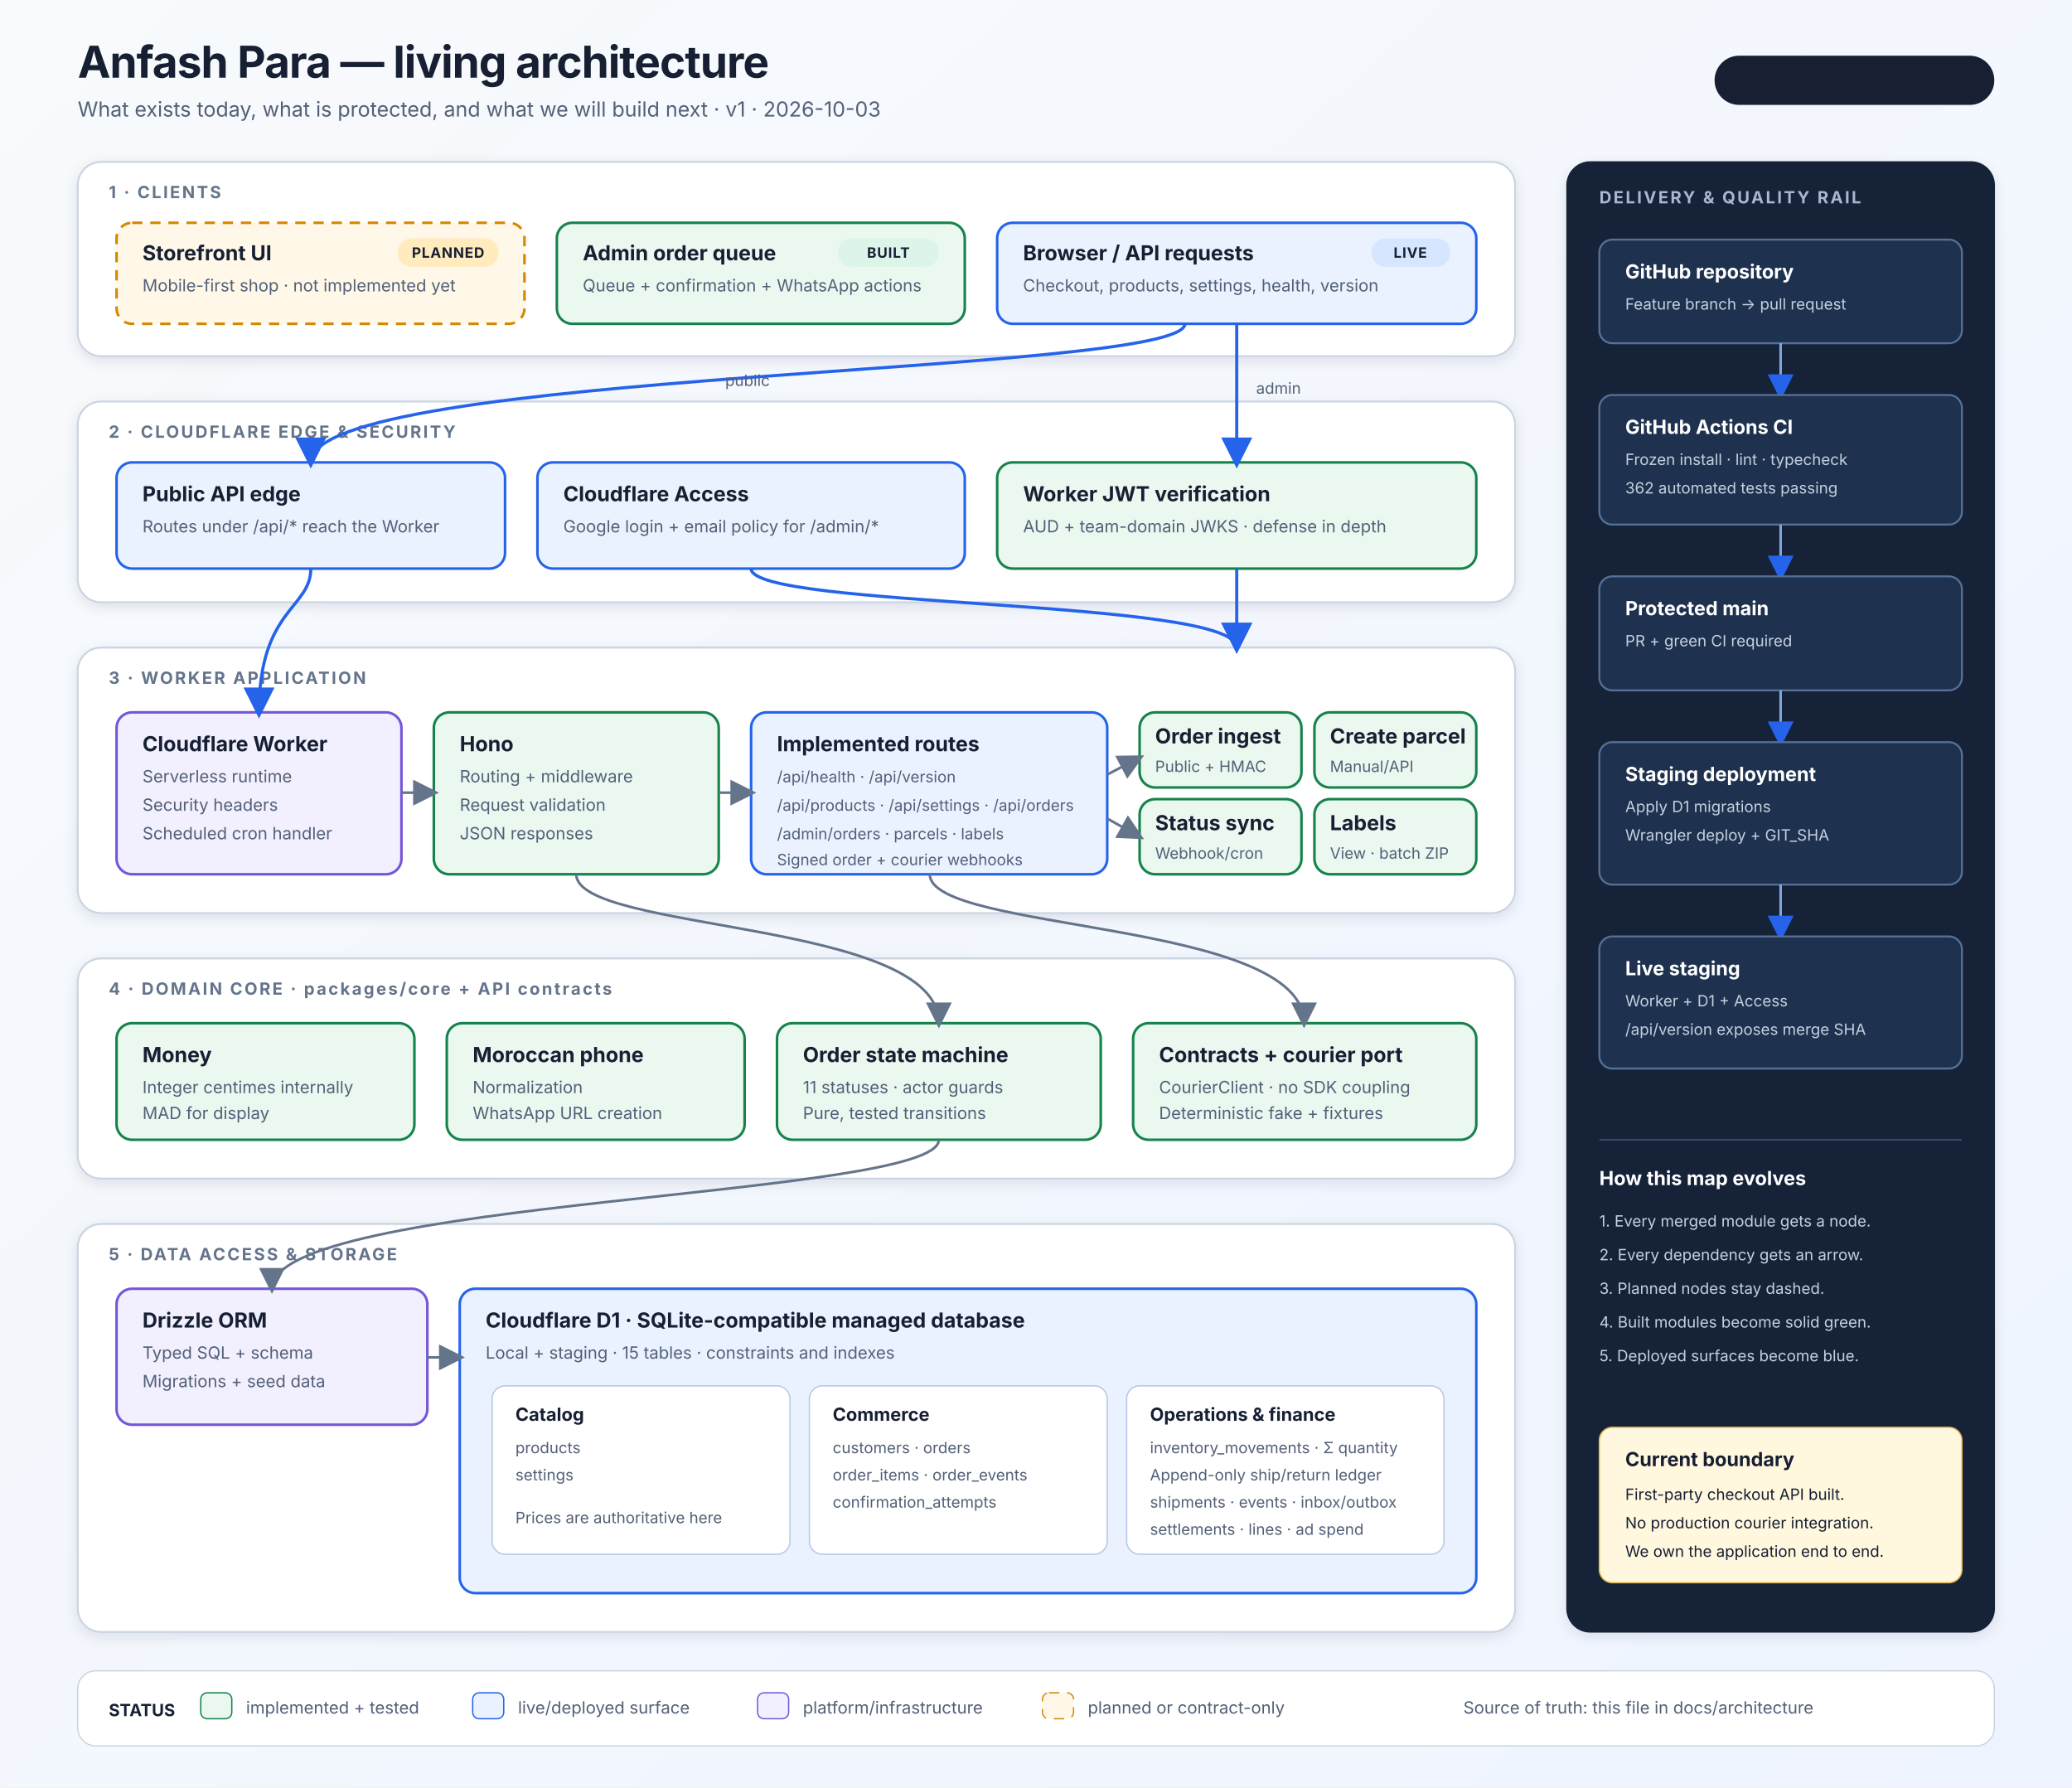
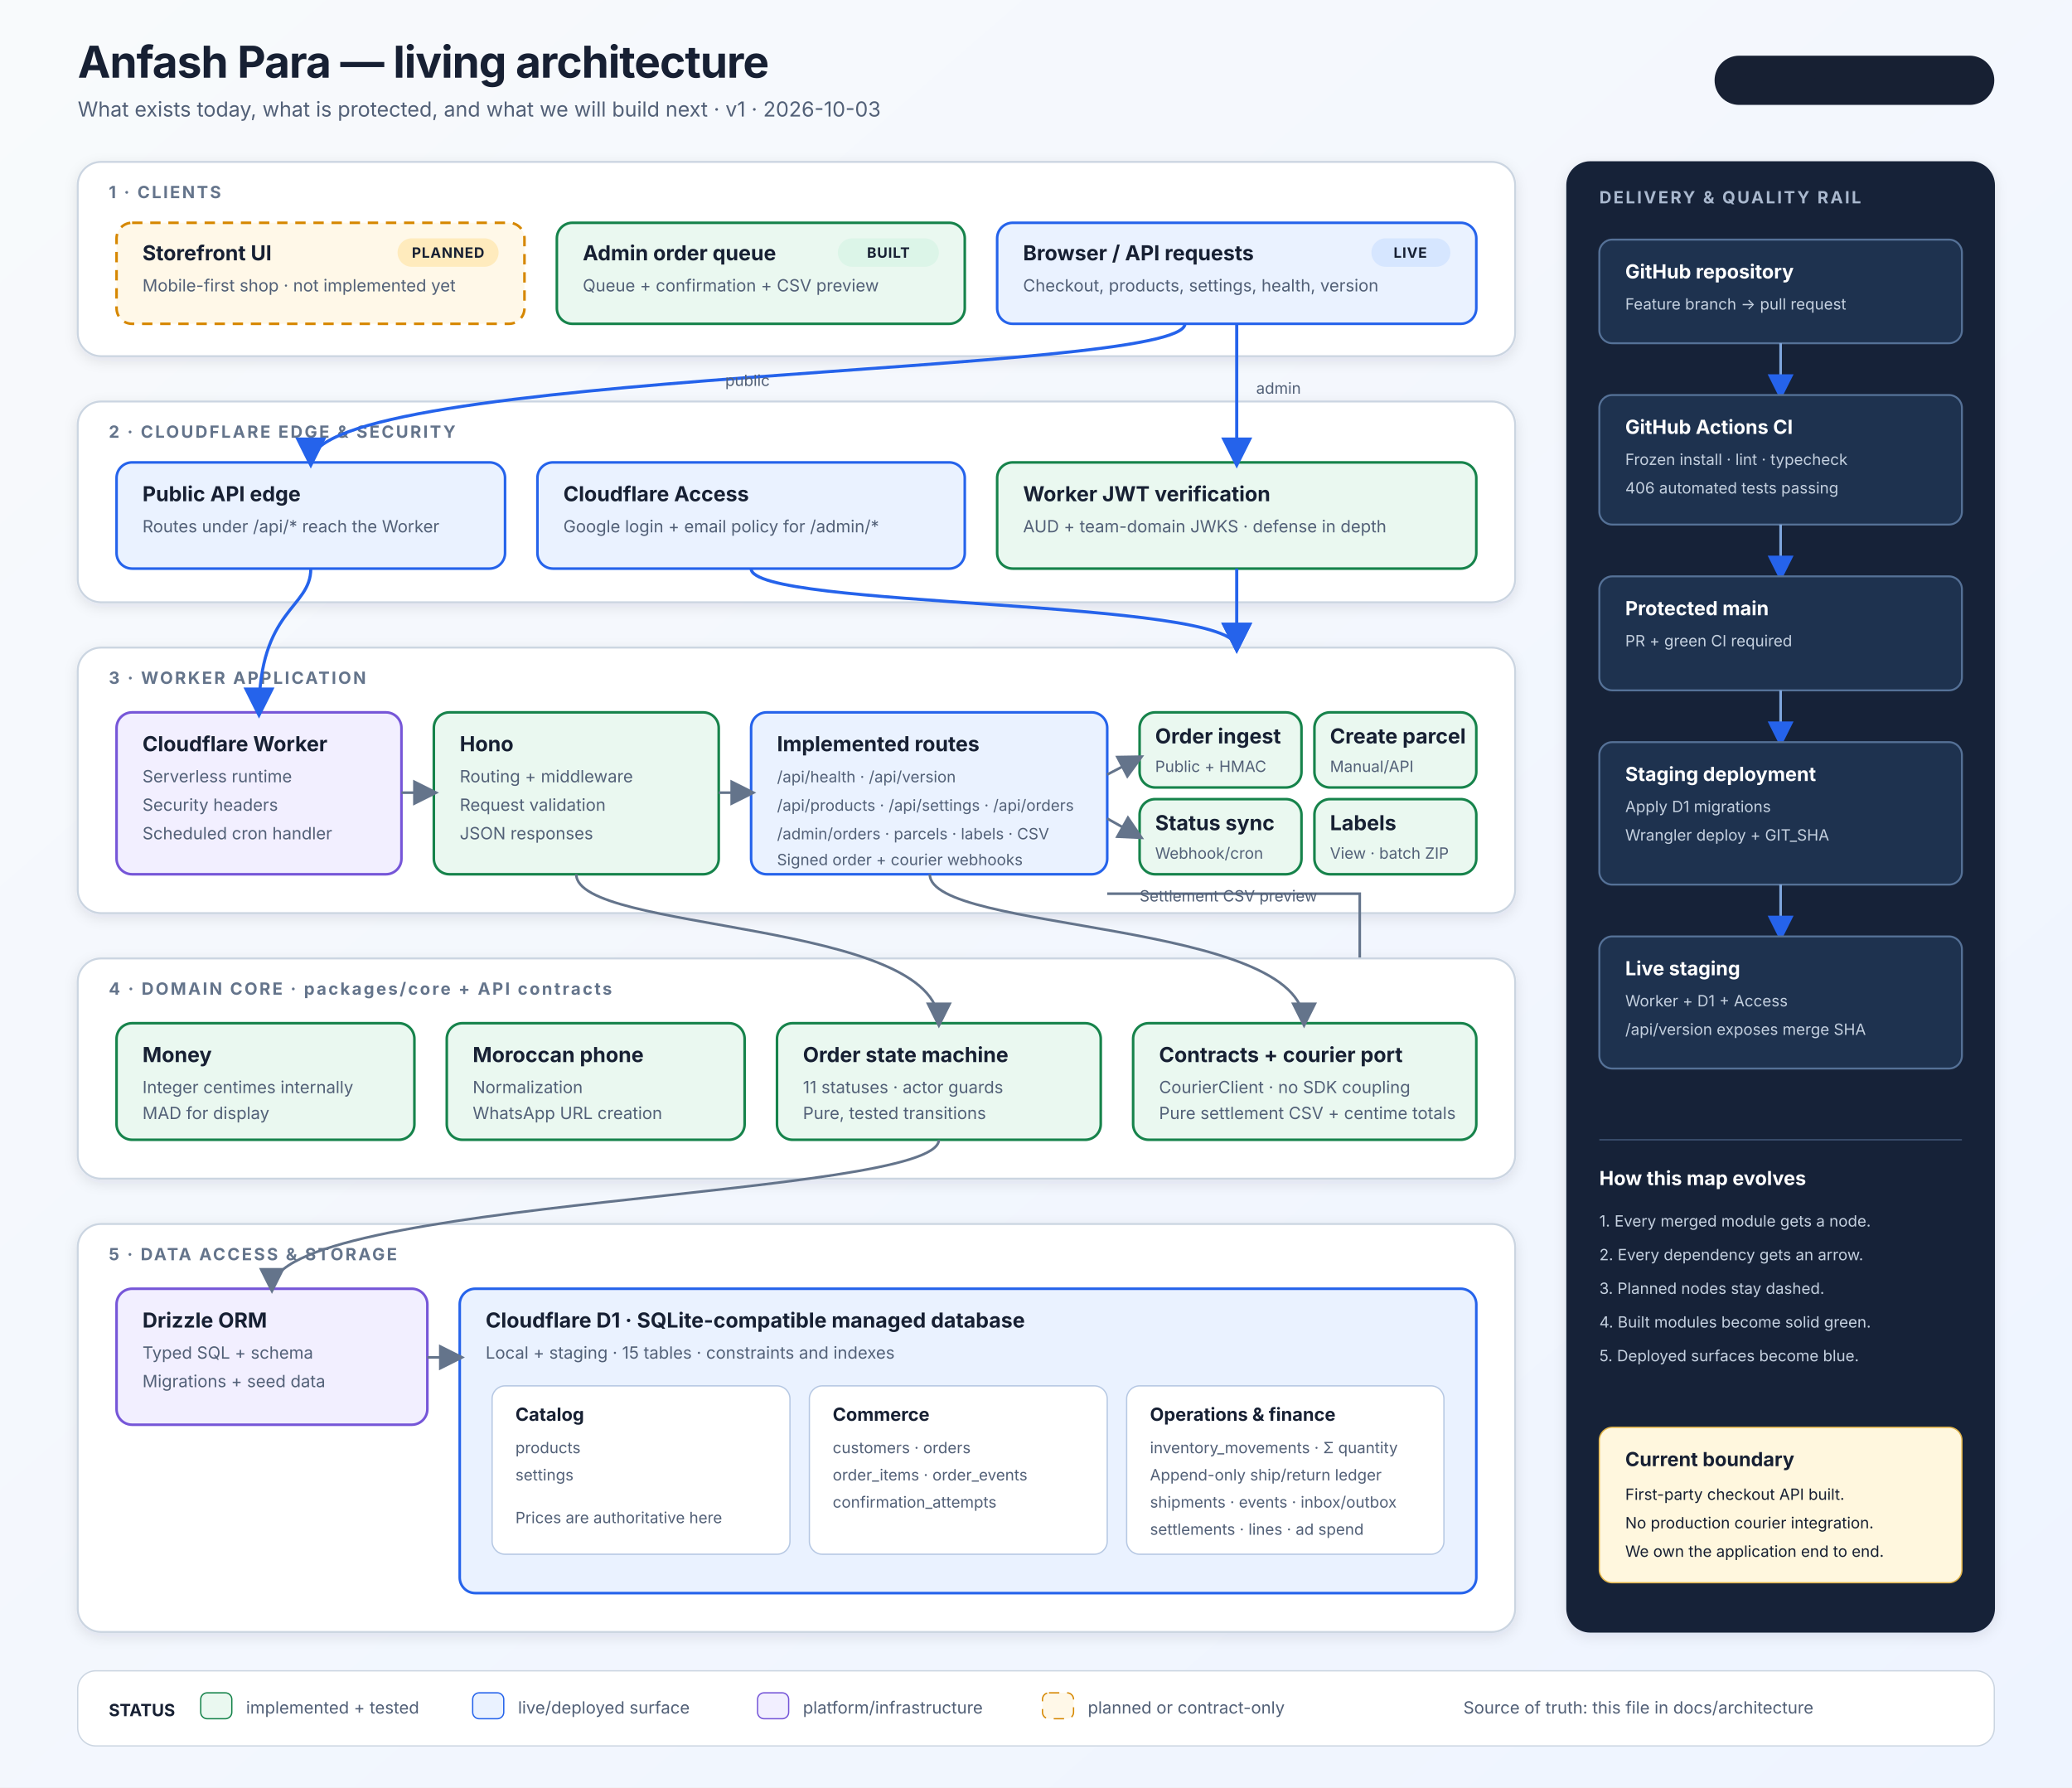
<svg xmlns="http://www.w3.org/2000/svg" width="1600" height="1380" viewBox="0 0 1600 1380" role="img" aria-labelledby="title description">
  <defs>
    <linearGradient id="page-bg" x1="0" y1="0" x2="1" y2="1">
      <stop offset="0" stop-color="#f8fafc" />
      <stop offset="1" stop-color="#eef4ff" />
    </linearGradient>
    <filter id="shadow" x="-10%" y="-10%" width="120%" height="130%">
      <feDropShadow dx="0" dy="3" stdDeviation="5" flood-color="#0f172a" flood-opacity="0.10" />
    </filter>
    <marker id="arrow" markerWidth="10" markerHeight="10" refX="8" refY="5" orient="auto" markerUnits="strokeWidth">
      <path d="M0,0 L10,5 L0,10 z" fill="#64748b" />
    </marker>
    <marker id="arrow-blue" markerWidth="10" markerHeight="10" refX="8" refY="5" orient="auto" markerUnits="strokeWidth">
      <path d="M0,0 L10,5 L0,10 z" fill="#2563eb" />
    </marker>
    <style>
      text { font-family: Inter, "Segoe UI", Arial, sans-serif; fill: #172033; }
      .title { font-size: 34px; font-weight: 750; letter-spacing: -0.6px; }
      .subtitle { font-size: 16px; fill: #526077; }
      .layer { fill: #ffffff; stroke: #cbd5e1; stroke-width: 1.5; rx: 18; filter: url(#shadow); }
      .layer-label { font-size: 13px; font-weight: 750; letter-spacing: 1.5px; fill: #64748b; }
      .node { stroke-width: 2; rx: 12; }
      .live { fill: #eaf2ff; stroke: #2563eb; }
      .implemented { fill: #eaf8f0; stroke: #16834b; }
      .infra { fill: #f2efff; stroke: #7656d8; }
      .planned { fill: #fff8e8; stroke: #d68700; stroke-dasharray: 8 6; }
      .future { fill: #f4f6f8; stroke: #94a3b8; stroke-dasharray: 5 5; }
      .node-title { font-size: 16px; font-weight: 700; }
      .node-copy { font-size: 13px; fill: #526077; }
      .node-small { font-size: 12px; fill: #526077; }
      .flow { fill: none; stroke: #64748b; stroke-width: 2; marker-end: url(#arrow); }
      .flow-blue { fill: none; stroke: #2563eb; stroke-width: 2.4; marker-end: url(#arrow-blue); }
      .flow-dashed { fill: none; stroke: #d68700; stroke-width: 2; stroke-dasharray: 7 6; marker-end: url(#arrow); }
      .rail { fill: #132238; stroke: #132238; rx: 18; filter: url(#shadow); }
      .rail-title { font-size: 13px; font-weight: 750; letter-spacing: 1.5px; fill: #a9b8ce; }
      .rail-node { fill: #1e324f; stroke: #557197; stroke-width: 1.5; rx: 10; }
      .rail-node-title { fill: #ffffff; font-size: 15px; font-weight: 700; }
      .rail-copy { fill: #c4d0df; font-size: 12px; }
      .rail-flow { fill: none; stroke: #7fa6dc; stroke-width: 2; marker-end: url(#arrow-blue); }
      .badge-text { font-size: 11px; font-weight: 750; letter-spacing: 0.5px; }
      .note { font-size: 13px; fill: #526077; }
    </style>
  </defs>
  <rect width="1600" height="1380" fill="url(#page-bg)" />
  <g id="document-header">
    <text x="60" y="60" class="title">Anfash Para — living architecture</text>
    <text x="60" y="90" class="subtitle">What exists today, what is protected, and what we will build next · v1 · 2026-10-03</text>
    <rect x="1324" y="43" width="216" height="38" rx="19" fill="#172033" />
    <text x="1432" y="67" text-anchor="middle" font-size="13" font-weight="700" fill="#ffffff">CLOUDFLARE-NATIVE STACK</text>
  </g>
  <g id="layer-clients" data-layer="clients">
    <rect x="60" y="125" width="1110" height="150" class="layer" />
    <text x="84" y="153" class="layer-label">1 · CLIENTS</text>
    <g id="module-storefront-ui" data-status="planned">
      <rect x="90" y="172" width="315" height="78" class="node planned" />
      <text x="110" y="201" class="node-title">Storefront UI</text>
      <text x="110" y="225" class="node-copy">Mobile-first shop · not implemented yet</text>
      <rect x="307" y="184" width="78" height="22" rx="11" fill="#ffebbd" />
      <text x="346" y="199" text-anchor="middle" class="badge-text" fill="#9a5c00">PLANNED</text>
    </g>
    <g id="module-admin-ui" data-status="implemented">
      <rect x="430" y="172" width="315" height="78" class="node implemented" />
      <text x="450" y="201" class="node-title">Admin order queue</text>
-       <text x="450" y="225" class="node-copy">Queue + confirmation + WhatsApp actions</text>
+       <text x="450" y="225" class="node-copy">Queue + confirmation + CSV preview</text>
      <rect x="647" y="184" width="78" height="22" rx="11" fill="#dcf5e8" />
      <text x="686" y="199" text-anchor="middle" class="badge-text" fill="#18794e">BUILT</text>
    </g>
    <g id="module-api-consumers" data-status="live">
      <rect x="770" y="172" width="370" height="78" class="node live" />
      <text x="790" y="201" class="node-title">Browser / API requests</text>
      <text x="790" y="225" class="node-copy">Checkout, products, settings, health, version</text>
      <rect x="1059" y="184" width="61" height="22" rx="11" fill="#d6e6ff" />
      <text x="1089" y="199" text-anchor="middle" class="badge-text" fill="#1d5bbf">LIVE</text>
    </g>
  </g>
  <g id="layer-edge" data-layer="edge-security">
    <rect x="60" y="310" width="1110" height="155" class="layer" />
    <text x="84" y="338" class="layer-label">2 · CLOUDFLARE EDGE &amp; SECURITY</text>
    <g id="module-public-edge" data-status="live">
      <rect x="90" y="357" width="300" height="82" class="node live" />
      <text x="110" y="387" class="node-title">Public API edge</text>
      <text x="110" y="411" class="node-copy">Routes under /api/* reach the Worker</text>
    </g>
    <g id="module-cloudflare-access" data-status="live">
      <rect x="415" y="357" width="330" height="82" class="node live" />
      <text x="435" y="387" class="node-title">Cloudflare Access</text>
      <text x="435" y="411" class="node-copy">Google login + email policy for /admin/*</text>
    </g>
    <g id="module-access-jwt" data-status="implemented">
      <rect x="770" y="357" width="370" height="82" class="node implemented" />
      <text x="790" y="387" class="node-title">Worker JWT verification</text>
      <text x="790" y="411" class="node-copy">AUD + team-domain JWKS · defense in depth</text>
    </g>
  </g>
  <g id="layer-application" data-layer="application">
    <rect x="60" y="500" width="1110" height="205" class="layer" />
    <text x="84" y="528" class="layer-label">3 · WORKER APPLICATION</text>
    <g id="module-worker-runtime" data-status="live">
      <rect x="90" y="550" width="220" height="125" class="node infra" />
      <text x="110" y="580" class="node-title">Cloudflare Worker</text>
      <text x="110" y="604" class="node-copy">Serverless runtime</text>
      <text x="110" y="626" class="node-copy">Security headers</text>
      <text x="110" y="648" class="node-copy">Scheduled cron handler</text>
    </g>
    <g id="module-hono-router" data-status="implemented">
      <rect x="335" y="550" width="220" height="125" class="node implemented" />
      <text x="355" y="580" class="node-title">Hono</text>
      <text x="355" y="604" class="node-copy">Routing + middleware</text>
      <text x="355" y="626" class="node-copy">Request validation</text>
      <text x="355" y="648" class="node-copy">JSON responses</text>
    </g>
    <g id="module-live-routes" data-status="live">
      <rect x="580" y="550" width="275" height="125" class="node live" />
      <text x="600" y="580" class="node-title">Implemented routes</text>
      <text x="600" y="604" class="node-small">/api/health · /api/version</text>
      <text x="600" y="626" class="node-small">/api/products · /api/settings · /api/orders</text>
-       <text x="600" y="648" class="node-small">/admin/orders · parcels · labels</text>
+       <text x="600" y="648" class="node-small">/admin/orders · parcels · labels · CSV</text>
      <text x="600" y="668" class="node-small">Signed order + courier webhooks</text>
    </g>
    <g id="module-order-ingestion" data-status="implemented">
      <rect x="880" y="550" width="125" height="58" class="node implemented" />
      <text x="892" y="574" class="node-title">Order ingest</text>
      <text x="892" y="596" class="node-small">Public + HMAC</text>
    </g>
    <g id="module-create-parcel" data-status="implemented">
      <rect x="1015" y="550" width="125" height="58" class="node implemented" />
      <text x="1027" y="574" class="node-title">Create parcel</text>
      <text x="1027" y="596" class="node-small">Manual/API</text>
    </g>
    <g id="module-status-sync" data-status="implemented">
      <rect x="880" y="617" width="125" height="58" class="node implemented" />
      <text x="892" y="641" class="node-title">Status sync</text>
      <text x="892" y="663" class="node-small">Webhook/cron</text>
    </g>
    <g id="module-shipment-labels" data-status="implemented">
      <rect x="1015" y="617" width="125" height="58" class="node implemented" />
      <text x="1027" y="641" class="node-title">Labels</text>
      <text x="1027" y="663" class="node-small">View · batch ZIP</text>
+     </g>
+     <g id="module-settlement-preview" data-status="implemented">
+       <path d="M 855 690 H 1050 V 790" class="flow" />
+       <text x="880" y="696" class="node-small">Settlement CSV preview</text>
    </g>
  </g>
  <g id="layer-domain" data-layer="domain-core">
    <rect x="60" y="740" width="1110" height="170" class="layer" />
    <text x="84" y="768" class="layer-label">4 · DOMAIN CORE · packages/core + API contracts</text>
    <g id="module-money" data-status="implemented">
      <rect x="90" y="790" width="230" height="90" class="node implemented" />
      <text x="110" y="820" class="node-title">Money</text>
      <text x="110" y="844" class="node-copy">Integer centimes internally</text>
      <text x="110" y="864" class="node-copy">MAD for display</text>
    </g>
    <g id="module-phone" data-status="implemented">
      <rect x="345" y="790" width="230" height="90" class="node implemented" />
      <text x="365" y="820" class="node-title">Moroccan phone</text>
      <text x="365" y="844" class="node-copy">Normalization</text>
      <text x="365" y="864" class="node-copy">WhatsApp URL creation</text>
    </g>
    <g id="module-order-state-machine" data-status="implemented">
      <rect x="600" y="790" width="250" height="90" class="node implemented" />
      <text x="620" y="820" class="node-title">Order state machine</text>
      <text x="620" y="844" class="node-copy">11 statuses · actor guards</text>
      <text x="620" y="864" class="node-copy">Pure, tested transitions</text>
    </g>
    <g id="module-internal-contracts" data-status="implemented">
      <rect x="875" y="790" width="265" height="90" class="node implemented" />
      <text x="895" y="820" class="node-title">Contracts + courier port</text>
      <text x="895" y="844" class="node-copy">CourierClient · no SDK coupling</text>
-       <text x="895" y="864" class="node-copy">Deterministic fake + fixtures</text>
+       <g id="module-settlement-parser" data-status="implemented">
+         <text x="895" y="864" class="node-copy">Pure settlement CSV + centime totals</text>
+       </g>
    </g>
  </g>
  <g id="layer-data" data-layer="data">
    <rect x="60" y="945" width="1110" height="315" class="layer" />
    <text x="84" y="973" class="layer-label">5 · DATA ACCESS &amp; STORAGE</text>
    <g id="module-drizzle" data-status="implemented">
      <rect x="90" y="995" width="240" height="105" class="node infra" />
      <text x="110" y="1025" class="node-title">Drizzle ORM</text>
      <text x="110" y="1049" class="node-copy">Typed SQL + schema</text>
      <text x="110" y="1071" class="node-copy">Migrations + seed data</text>
    </g>
    <g id="module-d1" data-status="live">
      <rect x="355" y="995" width="785" height="235" class="node live" />
      <text x="375" y="1025" class="node-title">Cloudflare D1 · SQLite-compatible managed database</text>
      <text x="375" y="1049" class="node-copy">Local + staging · 15 tables · constraints and indexes</text>
      <g id="data-catalog">
        <rect x="380" y="1070" width="230" height="130" rx="10" fill="#ffffff" stroke="#b6c8e3" />
        <text x="398" y="1097" font-size="14" font-weight="700">Catalog</text>
        <text x="398" y="1122" class="node-small">products</text>
        <text x="398" y="1143" class="node-small">settings</text>
        <text x="398" y="1176" class="node-small">Prices are authoritative here</text>
      </g>
      <g id="data-commerce">
        <rect x="625" y="1070" width="230" height="130" rx="10" fill="#ffffff" stroke="#b6c8e3" />
        <text x="643" y="1097" font-size="14" font-weight="700">Commerce</text>
        <text x="643" y="1122" class="node-small">customers · orders</text>
        <text x="643" y="1143" class="node-small">order_items · order_events</text>
        <text x="643" y="1164" class="node-small">confirmation_attempts</text>
      </g>
      <g id="data-operations">
        <rect x="870" y="1070" width="245" height="130" rx="10" fill="#ffffff" stroke="#b6c8e3" />
        <text x="888" y="1097" font-size="14" font-weight="700">Operations &amp; finance</text>
        <g id="module-inventory-ledger" data-status="implemented">
          <text x="888" y="1122" class="node-small">inventory_movements · Σ quantity</text>
          <text x="888" y="1143" class="node-small">Append-only ship/return ledger</text>
        </g>
        <text x="888" y="1164" class="node-small">shipments · events · inbox/outbox</text>
        <text x="888" y="1185" class="node-small">settlements · lines · ad spend</text>
      </g>
    </g>
  </g>
  <g id="delivery-rail" data-layer="delivery">
    <rect x="1210" y="125" width="330" height="1135" class="rail" />
    <text x="1235" y="157" class="rail-title">DELIVERY &amp; QUALITY RAIL</text>
    <g id="module-github" data-status="live">
      <rect x="1235" y="185" width="280" height="80" class="rail-node" />
      <text x="1255" y="215" class="rail-node-title">GitHub repository</text>
      <text x="1255" y="239" class="rail-copy">Feature branch → pull request</text>
    </g>
    <path d="M1375 265 L1375 305" class="rail-flow" />
    <g id="module-ci" data-status="live">
      <rect x="1235" y="305" width="280" height="100" class="rail-node" />
      <text x="1255" y="335" class="rail-node-title">GitHub Actions CI</text>
      <text x="1255" y="359" class="rail-copy">Frozen install · lint · typecheck</text>
-       <text x="1255" y="381" class="rail-copy">362 automated tests passing</text>
+       <text x="1255" y="381" class="rail-copy">406 automated tests passing</text>
    </g>
    <path d="M1375 405 L1375 445" class="rail-flow" />
    <g id="module-main-protection" data-status="live">
      <rect x="1235" y="445" width="280" height="88" class="rail-node" />
      <text x="1255" y="475" class="rail-node-title">Protected main</text>
      <text x="1255" y="499" class="rail-copy">PR + green CI required</text>
    </g>
    <path d="M1375 533 L1375 573" class="rail-flow" />
    <g id="module-deploy-workflow" data-status="live">
      <rect x="1235" y="573" width="280" height="110" class="rail-node" />
      <text x="1255" y="603" class="rail-node-title">Staging deployment</text>
      <text x="1255" y="627" class="rail-copy">Apply D1 migrations</text>
      <text x="1255" y="649" class="rail-copy">Wrangler deploy + GIT_SHA</text>
    </g>
    <path d="M1375 683 L1375 723" class="rail-flow" />
    <g id="module-staging" data-status="live">
      <rect x="1235" y="723" width="280" height="102" class="rail-node" />
      <text x="1255" y="753" class="rail-node-title">Live staging</text>
      <text x="1255" y="777" class="rail-copy">Worker + D1 + Access</text>
      <text x="1255" y="799" class="rail-copy">/api/version exposes merge SHA</text>
    </g>
    <g id="architecture-rules">
      <line x1="1235" y1="880" x2="1515" y2="880" stroke="#405675" />
      <text x="1235" y="915" class="rail-node-title">How this map evolves</text>
      <text x="1235" y="947" class="rail-copy">1. Every merged module gets a node.</text>
      <text x="1235" y="973" class="rail-copy">2. Every dependency gets an arrow.</text>
      <text x="1235" y="999" class="rail-copy">3. Planned nodes stay dashed.</text>
      <text x="1235" y="1025" class="rail-copy">4. Built modules become solid green.</text>
      <text x="1235" y="1051" class="rail-copy">5. Deployed surfaces become blue.</text>
    </g>
    <g id="current-boundary">
      <rect x="1235" y="1102" width="280" height="120" rx="10" fill="#fff7de" stroke="#e2b448" />
      <text x="1255" y="1132" font-size="15" font-weight="700" fill="#7d5100">Current boundary</text>
      <text x="1255" y="1158" font-size="12" fill="#755b2a">First-party checkout API built.</text>
      <text x="1255" y="1180" font-size="12" fill="#755b2a">No production courier integration.</text>
      <text x="1255" y="1202" font-size="12" fill="#755b2a">We own the application end to end.</text>
    </g>
  </g>
  <g id="flows" aria-label="System flows">
    <path d="M955 250 L955 357" class="flow-blue" />
    <text x="970" y="304" class="node-small">admin</text>
    <path d="M915 250 C915 290 240 285 240 357" class="flow-blue" />
    <text x="560" y="298" class="node-small">public</text>
    <path d="M580 439 C580 470 955 462 955 500" class="flow-blue" />
    <path d="M240 439 C240 470 200 470 200 550" class="flow-blue" />
    <path d="M955 439 L955 500" class="flow-blue" />
    <path d="M310 612 L335 612" class="flow" />
    <path d="M555 612 L580 612" class="flow" />
    <path d="M855 598 L880 585" class="flow" />
    <path d="M855 632 L880 646" class="flow" />
    <path d="M445 675 C445 720 725 710 725 790" class="flow" />
    <path d="M718 675 C718 720 1007 710 1007 790" class="flow" />
    <path d="M725 880 C725 925 210 925 210 995" class="flow" />
    <path d="M330 1048 L355 1048" class="flow" />
  </g>
  <g id="legend">
    <rect x="60" y="1290" width="1480" height="58" rx="14" fill="#ffffff" stroke="#cbd5e1" />
    <text x="84" y="1325" font-size="13" font-weight="700">STATUS</text>
    <rect x="155" y="1307" width="24" height="20" rx="5" class="implemented" />
    <text x="190" y="1323" class="note">implemented + tested</text>
    <rect x="365" y="1307" width="24" height="20" rx="5" class="live" />
    <text x="400" y="1323" class="note">live/deployed surface</text>
    <rect x="585" y="1307" width="24" height="20" rx="5" class="infra" />
    <text x="620" y="1323" class="note">platform/infrastructure</text>
    <rect x="805" y="1307" width="24" height="20" rx="5" class="planned" />
    <text x="840" y="1323" class="note">planned or contract-only</text>
    <text x="1130" y="1323" class="note">Source of truth: this file in docs/architecture</text>
  </g>
</svg>
